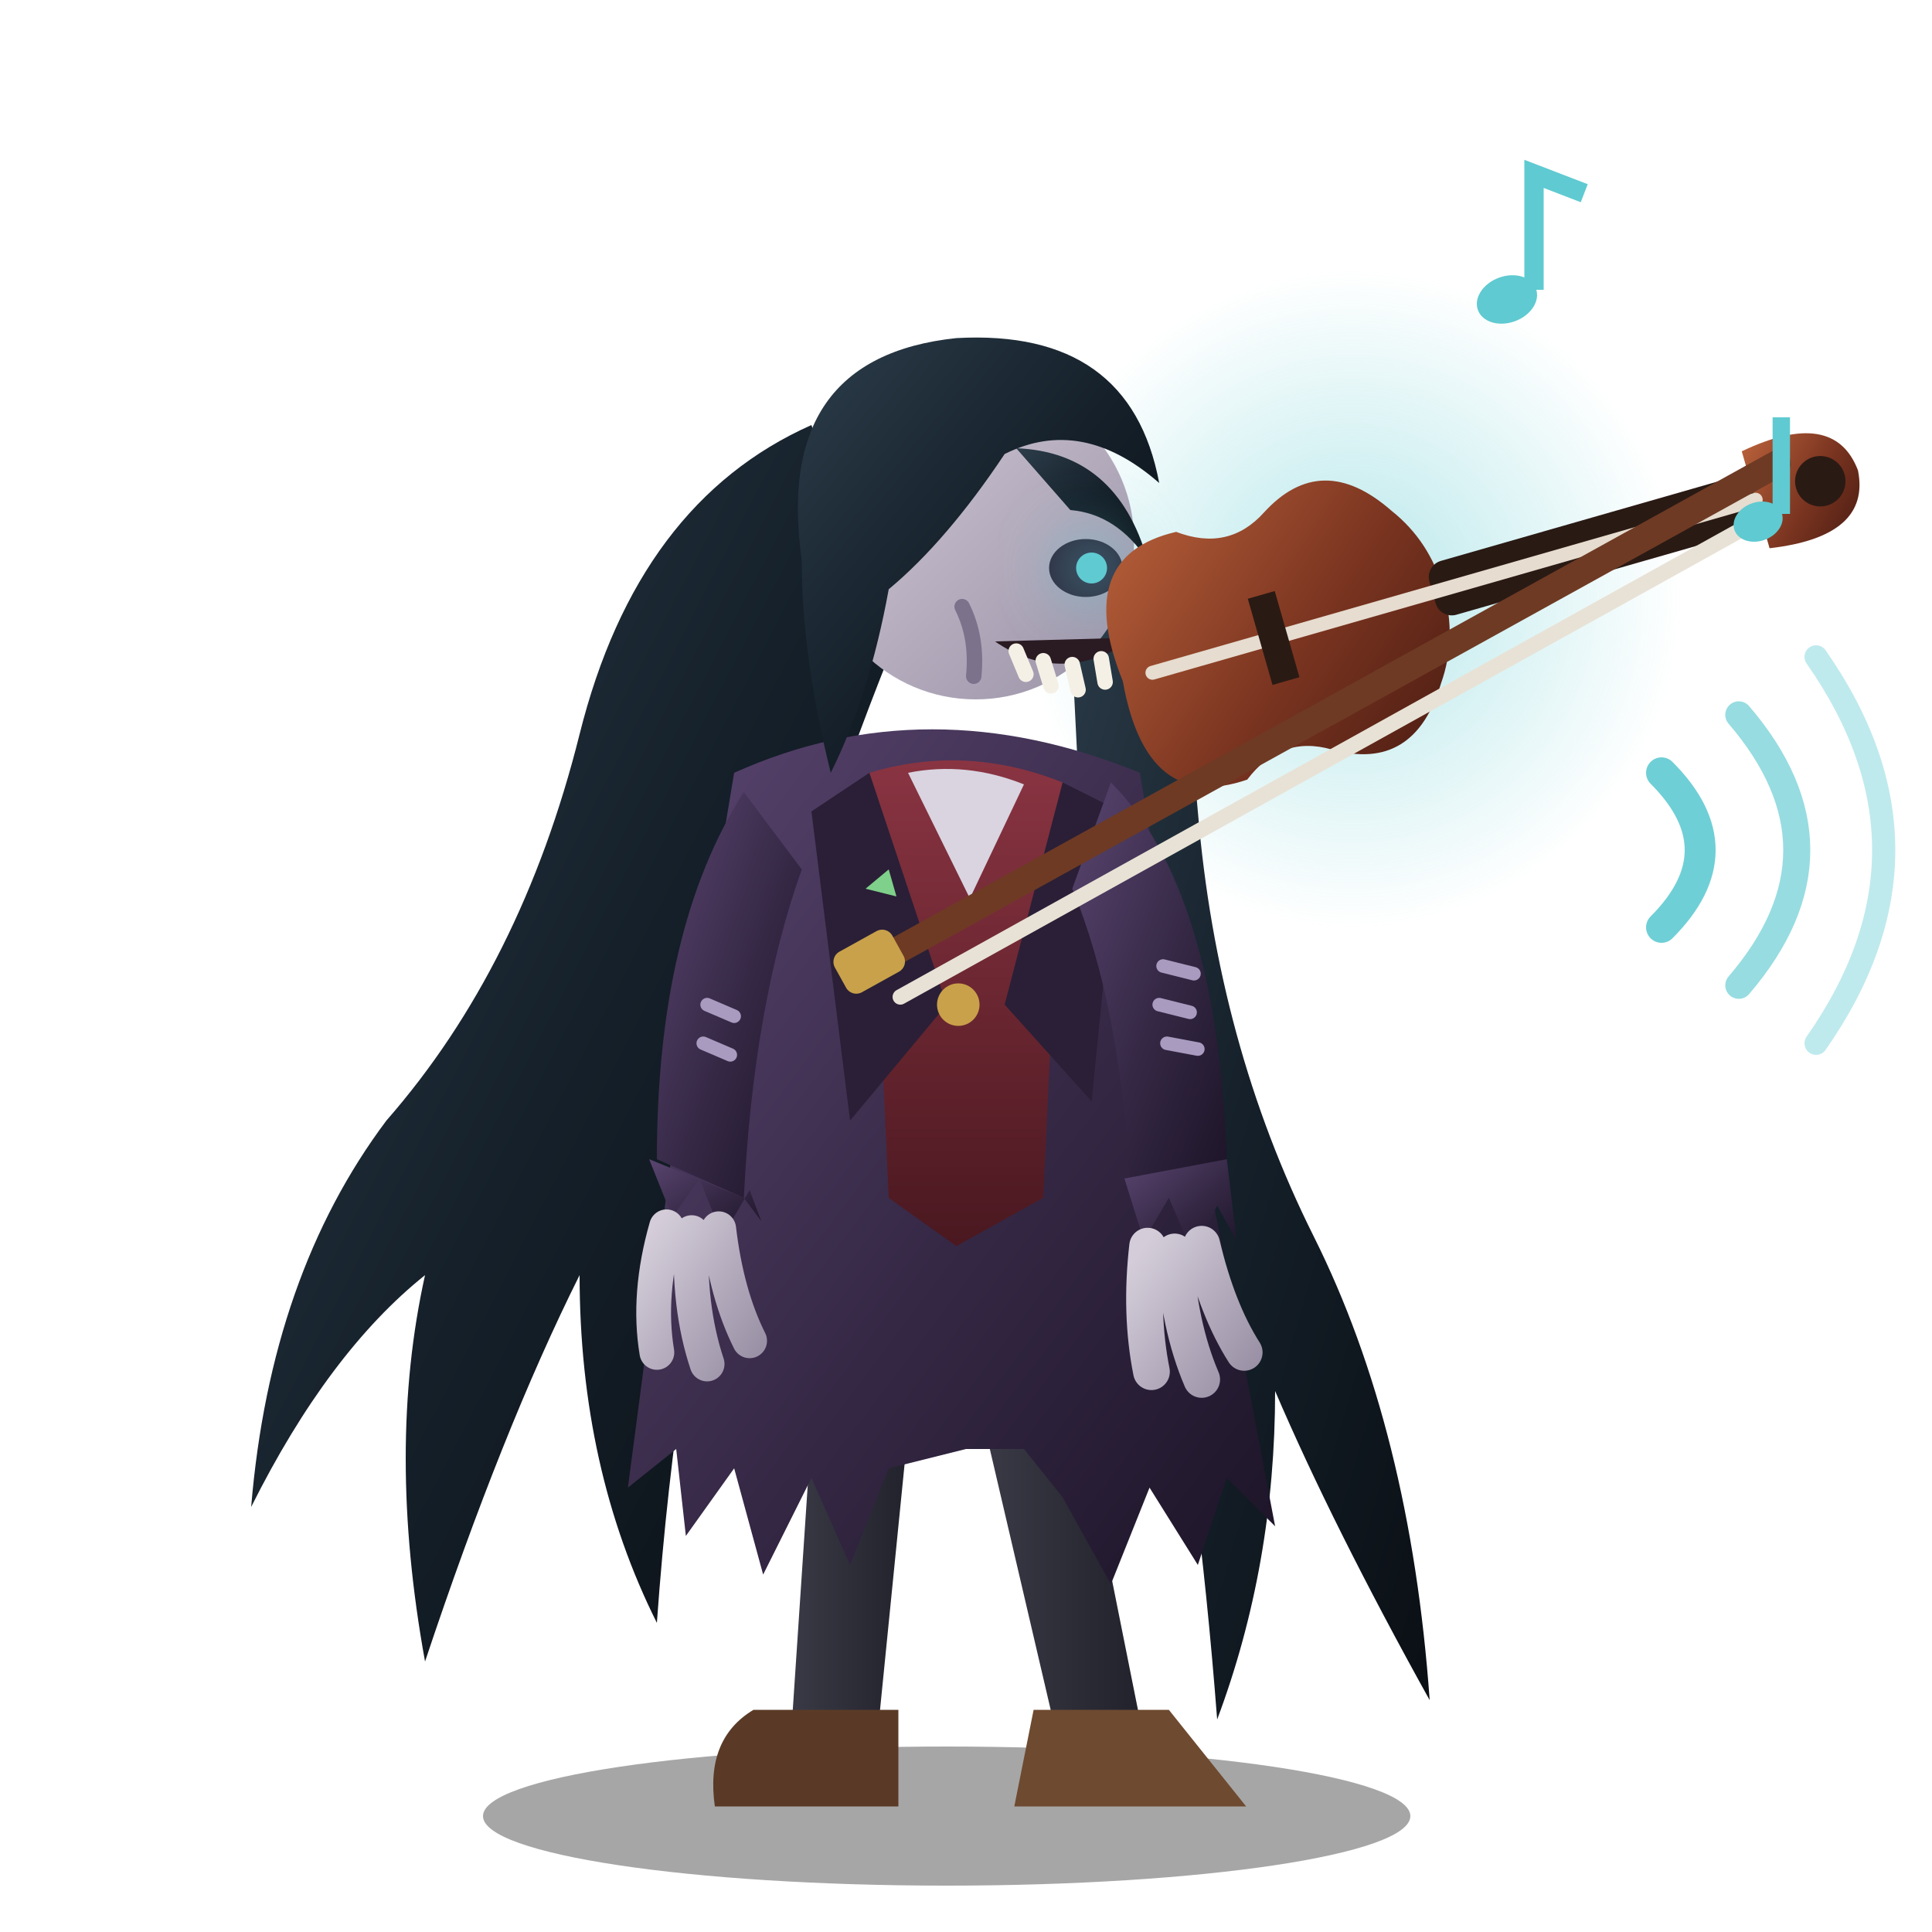
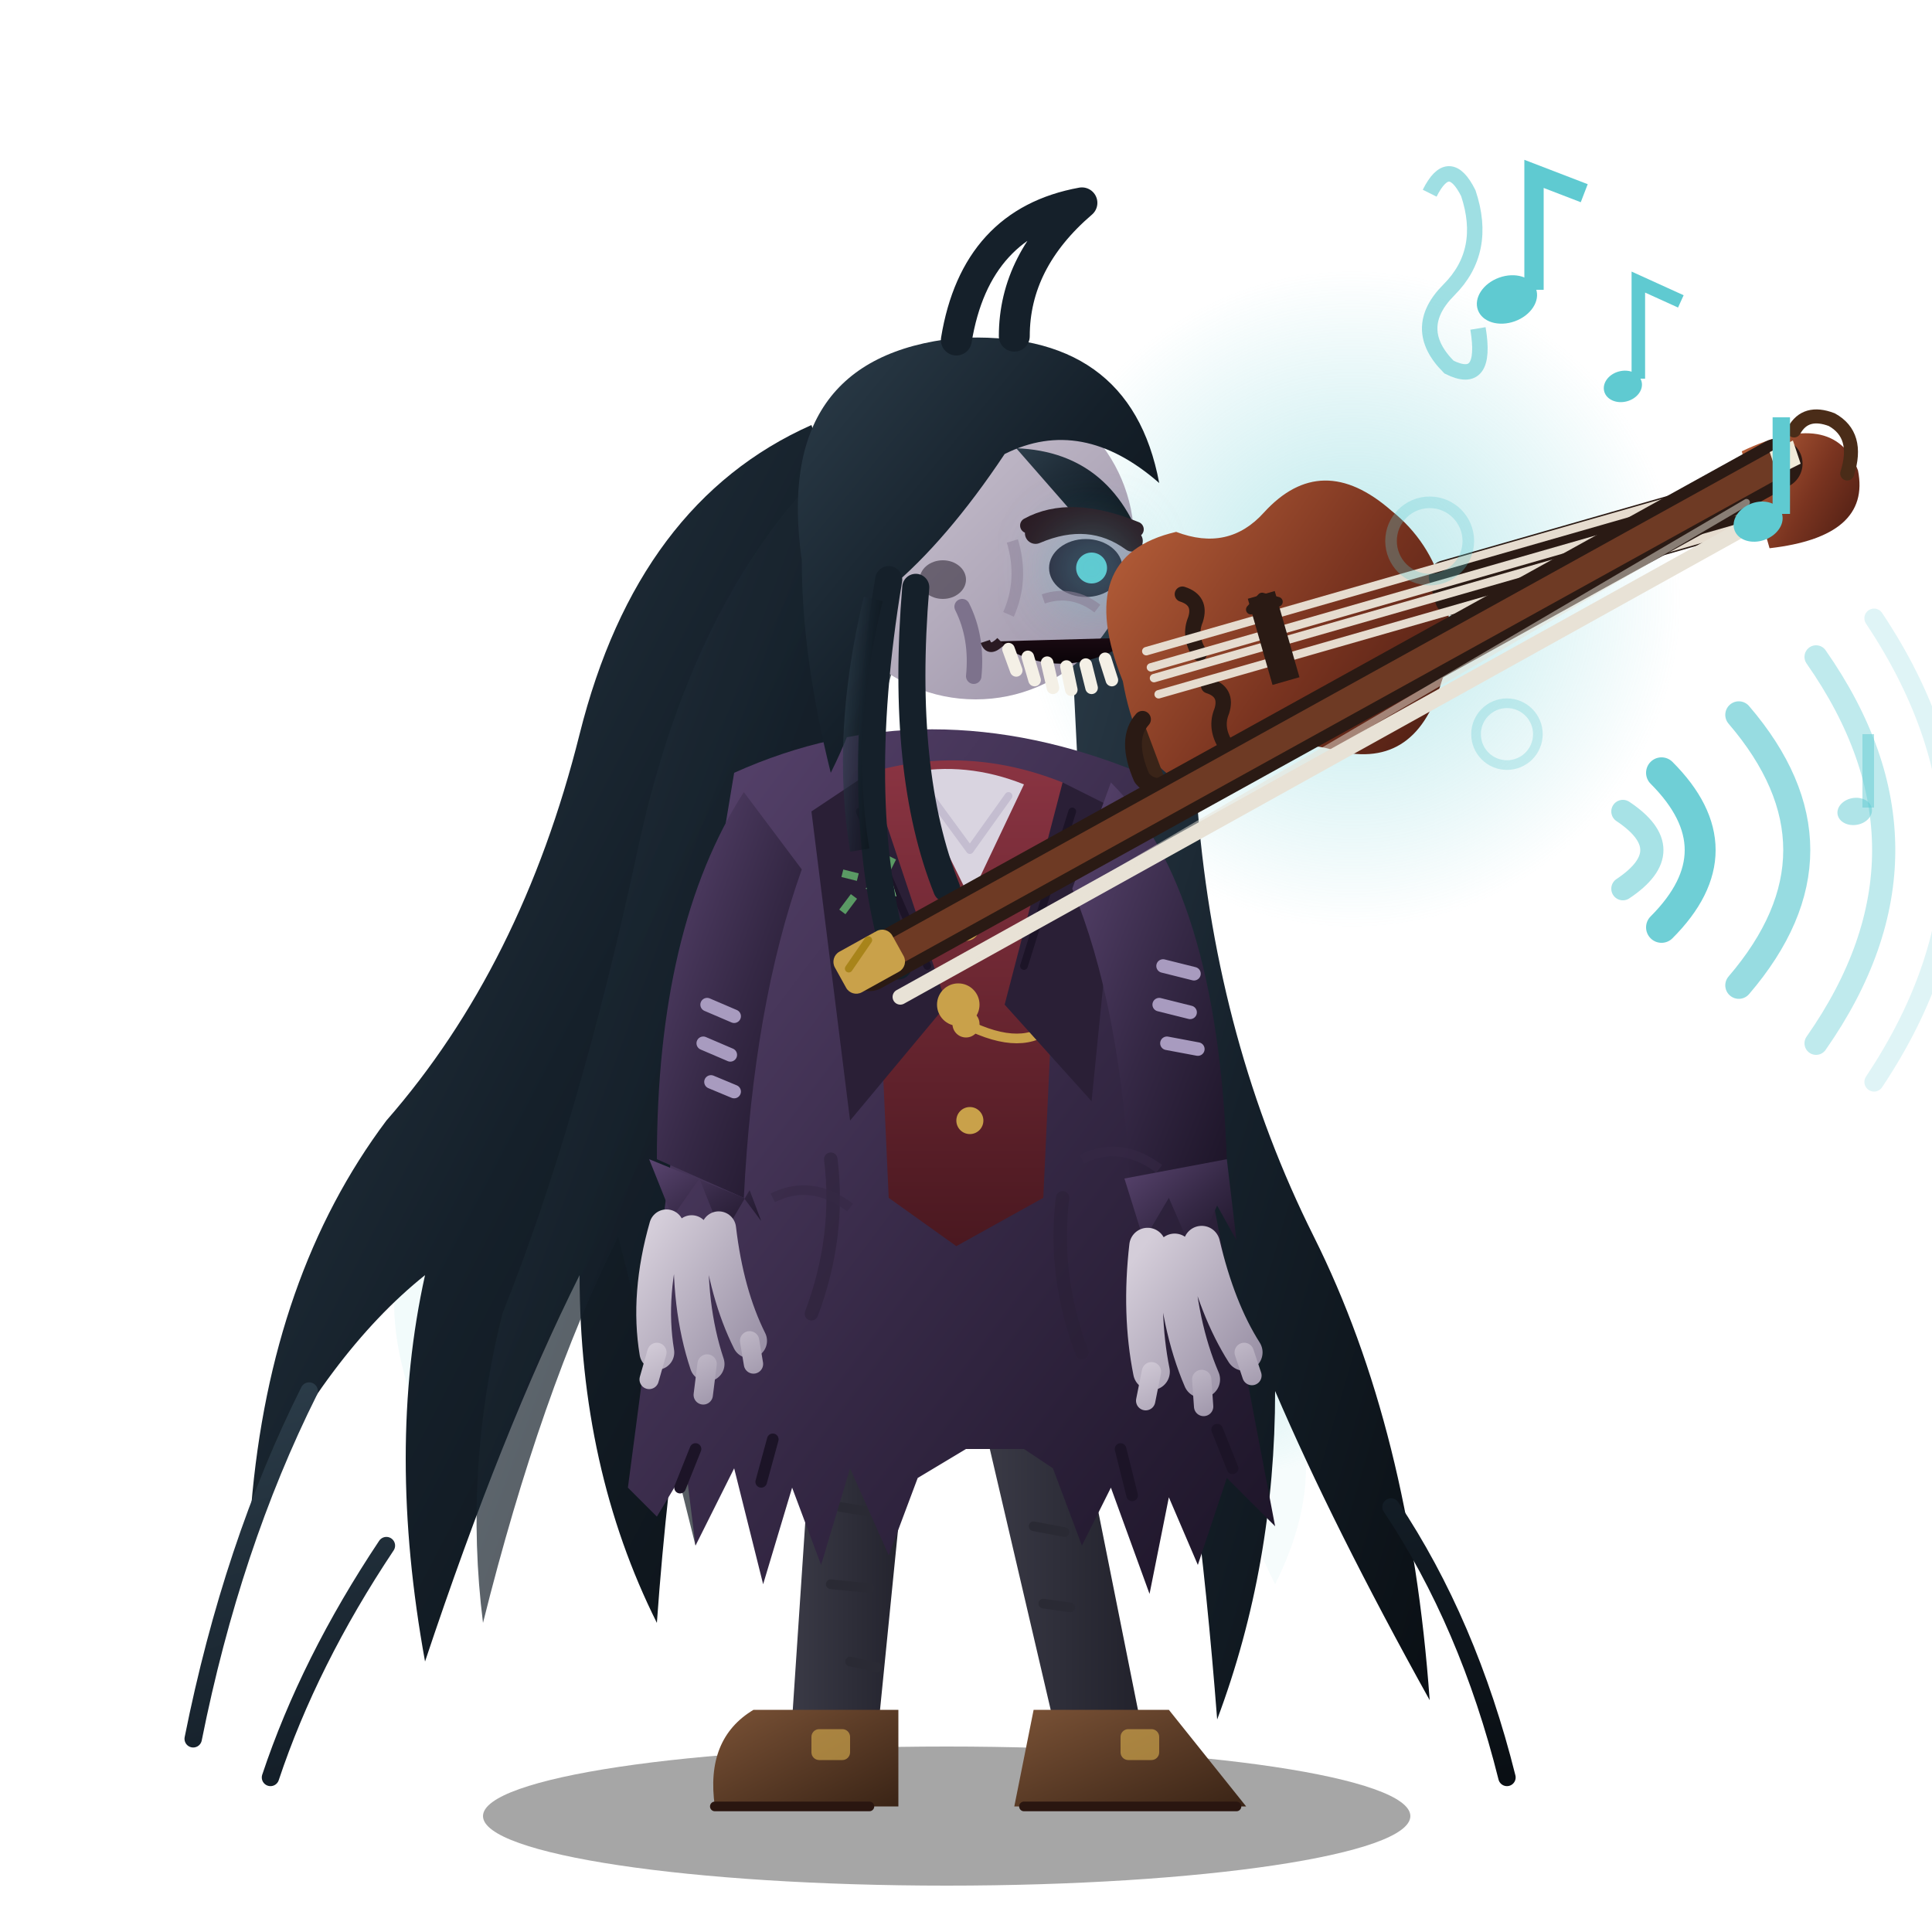
<svg xmlns="http://www.w3.org/2000/svg" viewBox="0 0 100 100" width="512" height="512" data-hand="61.5,67">
  <defs>
    <linearGradient id="rs-hair" x1="0" y1="0" x2="1" y2="1">
      <stop offset="0" stop-color="#2c3d4a" />
      <stop offset=".5" stop-color="#15202a" />
      <stop offset="1" stop-color="#0a0f14" />
    </linearGradient>
    <linearGradient id="rs-coat" x1="0" y1="0" x2="1" y2="1">
      <stop offset="0" stop-color="#5a4570" />
      <stop offset=".55" stop-color="#352845" />
      <stop offset="1" stop-color="#1c1427" />
    </linearGradient>
    <linearGradient id="rs-vest" x1="0" y1="0" x2="0" y2="1">
      <stop offset="0" stop-color="#8a3442" />
      <stop offset="1" stop-color="#4a1820" />
    </linearGradient>
    <linearGradient id="rs-skin" x1="0" y1="0" x2="1" y2="1">
      <stop offset="0" stop-color="#d4cdd9" />
      <stop offset="1" stop-color="#9a91a6" />
    </linearGradient>
    <linearGradient id="rs-wood" x1="0" y1="0" x2="1" y2="1">
      <stop offset="0" stop-color="#b8603a" />
      <stop offset=".55" stop-color="#7a3420" />
      <stop offset="1" stop-color="#4a1c12" />
    </linearGradient>
    <linearGradient id="rs-trousers" x1="0" y1="0" x2="1" y2="0">
      <stop offset="0" stop-color="#3a3a46" />
      <stop offset="1" stop-color="#22222c" />
    </linearGradient>
+     <linearGradient id="rs-grin" x1="0" y1="0" x2="0" y2="1">
+       <stop offset="0" stop-color="#1a0a12" />
+       <stop offset="1" stop-color="#0a0408" />
+     </linearGradient>
+     <linearGradient id="rs-shoe" x1="0" y1="0" x2="1" y2="1">
+       <stop offset="0" stop-color="#7a5236" />
+       <stop offset="1" stop-color="#3a2416" />
+     </linearGradient>
    <radialGradient id="rs-aura" cx=".5" cy=".5" r=".5">
      <stop offset="0" stop-color="#5fcad1" stop-opacity=".45" />
+       <stop offset="1" stop-color="#5fcad1" stop-opacity="0" />
+     </radialGradient>
+     <radialGradient id="rs-wisp" cx=".5" cy=".5" r=".5">
+       <stop offset="0" stop-color="#5fcad1" stop-opacity=".22" />
      <stop offset="1" stop-color="#5fcad1" stop-opacity="0" />
    </radialGradient>
    <filter id="rs-glow" x="-60%" y="-60%" width="220%" height="220%">
      <feGaussianBlur stdDeviation="1.4" />
    </filter>
  </defs>
  <ellipse cx="49" cy="94" rx="24" ry="3.6" fill="#000" opacity=".35" />
+   <ellipse cx="30" cy="60" rx="10" ry="5" fill="url(#rs-wisp)" transform="rotate(-18 30 60)" />
+   <ellipse cx="62" cy="72" rx="8" ry="4" fill="url(#rs-wisp)" transform="rotate(12 62 72)" />
+   <path d="M24 78 Q28 70 22 62 Q18 68 24 78 Z" fill="#5fcad1" opacity=".08" />
+   <path d="M66 82 Q70 74 64 68 Q62 74 66 82 Z" fill="#5fcad1" opacity=".06" />
  <circle class="wpn" cx="70" cy="31" r="17" fill="url(#rs-aura)" />
  <g stroke="none" stroke-width="1.5" stroke-linejoin="round" stroke-linecap="round">
    <path d="M42 22 Q33 26 30 38 Q27 50 20 58 Q14 66 13 78 Q17 70 22 66 Q20 75 22 86 Q26 74 30 66 Q30 76 34 84 Q35 70 38 58 Q42 44 46 34 Z" fill="url(#rs-hair)" />
    <path d="M55 24 Q61 30 62 42 Q63 54 68 64 Q73 74 74 88 Q69 79 66 72 Q66 81 63 89 Q62 76 60 66 Q57 54 56 44 Z" fill="url(#rs-hair)" />
+     <path d="M44 23 Q36 30 33 44 Q30 58 26 68 Q24 76 25 84 Q28 72 32 64 Q34 72 36 80 Q37 68 40 56 Q44 42 47 32 Z" fill="url(#rs-hair)" opacity=".7" />
+     <path d="M16 72 Q12 80 10 90 M20 80 Q16 86 14 92 M72 78 Q76 84 78 92" stroke="url(#rs-hair)" stroke-width=".9" fill="none" />
    <path d="M42 74 L47 74 L45.5 89 L41 89 Z" fill="url(#rs-trousers)" />
    <path d="M51 74 L56 74 L59 89 L54.5 89 Z" fill="url(#rs-trousers)" />
-     <path d="M39 88.5 h7.5 v5 h-9.5 Q36.5 90 39 88.5 Z" fill="#5a3a26" />
-     <path d="M53.5 88.5 h7 l4 5 h-12 Z" fill="#6e4a30" />
-     <path d="M38 40 Q48 35.5 59 40 L62 58 L66 79 L63.5 76.5 L62 81 L59.5 77 L57.5 82 L55 77.5 L53 75 L50 75 L46 76 L44 81 L42 76.5 L39.5 81.5 L38 76 L35.5 79.5 L35 75 L32.5 77 L35 58 Z" fill="url(#rs-coat)" />
+     <path d="M43.5 78 l1.8 .3 M43 82 l2 .2 M44 86 l1.4 .3 M53.5 79 l1.6 .3 M54 83 l1.4 .2" stroke="#2a2a34" stroke-width=".5" fill="none" />
+     <path d="M39 88.5 h7.5 v5 h-9.5 Q36.5 90 39 88.5 Z" fill="url(#rs-shoe)" />
+     <path d="M53.5 88.5 h7 l4 5 h-12 Z" fill="url(#rs-shoe)" />
+     <path d="M37 93.5 h8 M53 93.5 h11" stroke="#2a1610" stroke-width=".5" fill="none" />
+     <rect x="42" y="89.5" width="2" height="1.6" rx=".4" fill="#c9a14a" opacity=".7" />
+     <rect x="58" y="89.5" width="2" height="1.6" rx=".4" fill="#c9a14a" opacity=".7" />
+     <path d="M38 40 Q48 35.5 59 40 L62 58 L66 79 L63.5 76.5 L62 81 L60.5 77.5 L59.5 82.5 L57.5 77 L56 80 L54.5 76 L53 75 L50 75 L47.5 76.5 L46 80.5 L44 76 L42.5 81 L41 77 L39.5 82 L38 76 L36 80 L35.5 76 L34 78.5 L32.5 77 L35 58 Z" fill="url(#rs-coat)" />
+     <path d="M63 74 l.8 2 M58 75 l.6 2.4 M40 74.5 l-.6 2.2 M36 75 l-.8 2" stroke="#1c1427" stroke-width=".6" fill="none" />
+     <path d="M55 62 Q54.5 66 56 70 M43 60 Q43.5 64 42 68" stroke="#2a1f36" stroke-width=".7" fill="none" opacity=".5" />
    <path d="M45 40 Q50 38.5 55 40.5 L54 62 L49.5 64.5 L46 62 Z" fill="url(#rs-vest)" />
    <path d="M47 40 L50.2 46.5 L53 40.6 Q50 39.4 47 40 Z" fill="#d9d4e0" />
+     <path d="M48 41 L50.2 44 L52.2 41.2" stroke="#c4bdd0" stroke-width=".4" fill="none" />
+     <circle cx="50" cy="48" r=".7" fill="#c9a14a" />
+     <circle cx="50" cy="53" r=".7" fill="#c9a14a" />
+     <circle cx="50.2" cy="58" r=".7" fill="#c9a14a" />
+     <path d="M50 53 Q53 54.5 54.5 53 Q55.5 52 55 50.5" stroke="#c9a14a" stroke-width=".5" fill="none" />
+     <circle cx="55" cy="50.5" r=".6" fill="#c9a14a" />
    <path d="M45 40 L49 52 L44 58 L42 42 Z" fill="#2a1f36" />
    <path d="M55 40.5 L52 52 L56.5 57 L58 42 Z" fill="#2a1f36" />
+     <path d="M44.5 42 L48 50 M55.5 42 L53 50" stroke="#1c1427" stroke-width=".4" fill="none" />
    <path d="M38.5 41 Q34 48 34 60 L38.5 62 Q39 52 41.5 45 Z" fill="url(#rs-coat)" />
    <path d="M33.6 60 l1.2 3 l1.4 -2 l1.2 3 l1.4 -2.4 l.6 1.6 L38.5 62 Z" fill="url(#rs-coat)" stroke-width="1" />
    <path d="M34.5 63.5 Q33.5 67 34 70 M35.8 63.8 Q35.6 67.6 36.6 70.6 M37.2 63.6 Q37.6 67 38.8 69.4" fill="none" stroke="url(#rs-skin)" stroke-width="1.8" />
+     <path d="M34 70 l-.4 1.4 M36.6 70.6 l-.2 1.6 M38.8 69.4 l.2 1.2" stroke="url(#rs-skin)" stroke-width="1" fill="none" />
    <path d="M57.5 40.5 Q63 46 63.5 60 L58.5 61.5 Q58 52 55.5 46 Z" fill="url(#rs-coat)" />
    <path d="M58.2 61 l1 3.2 l1.3 -2.2 l1.3 3 l1.2 -2.6 l1 1.8 L63.5 60 Z" fill="url(#rs-coat)" stroke-width="1" />
    <path d="M59.4 64.5 Q59 68 59.6 71 M60.8 64.8 Q61 68.6 62.2 71.4 M62.2 64.4 Q63 67.8 64.4 70" fill="none" stroke="url(#rs-skin)" stroke-width="1.9" />
+     <path d="M59.6 71 l-.3 1.5 M62.2 71.4 l.1 1.4 M64.4 70 l.4 1.2" stroke="url(#rs-skin)" stroke-width="1" fill="none" />
    <circle cx="50.5" cy="28" r="8.2" fill="url(#rs-skin)" />
    <path d="M41.5 29 Q40 18.5 49.5 17.5 Q58.5 17 60 25 Q56 21.5 52 23.5 Q49 28 46 30.5 Q45 36 43 40 Q41.5 34 41.5 29 Z" fill="url(#rs-hair)" />
    <path d="M52.6 23.2 Q57.8 23.4 59.4 29 Q57.8 26.6 55.4 26.4 Z" fill="url(#rs-hair)" stroke-width="1.1" />
-     <path d="M49.5 17.6 Q50.5 11.5 56 10.5 Q52.5 13.5 52.5 17.4" fill="none" stroke-width="1.6" />
+     <path d="M49.5 17.6 Q50.5 11.5 56 10.5 Q52.5 13.5 52.5 17.4" fill="none" stroke="#15202a" stroke-width="1.6" />
  </g>
-   <path d="M53.6 27.6 Q56.4 26.4 58.6 28" stroke="none" stroke-width="1.1" fill="none" stroke-linecap="round" />
+   <path d="M53.2 27.2 Q55.4 26 58.8 27.4" stroke="#2a1a22" stroke-width=".8" fill="none" stroke-linecap="round" />
+   <path d="M53.6 27.6 Q56.4 26.4 58.6 28" stroke="#2a1a22" stroke-width="1.1" fill="none" stroke-linecap="round" />
  <ellipse cx="56.2" cy="29.4" rx="1.9" ry="1.5" fill="#2a2236" />
  <circle cx="56.5" cy="29.4" r=".8" fill="#5fcad1" />
  <circle cx="56.5" cy="29.4" r="2.2" fill="#5fcad1" opacity=".35" filter="url(#rs-glow)" />
-   <path d="M51.5 33.2 Q55 35.6 58.8 33" stroke="none" stroke-width="1.2" fill="#2a1a22" stroke-linejoin="round" />
-   <path d="M52.6 33.7 l.5 1.2 M54 34.2 l.4 1.3 M55.5 34.4 l.3 1.3 M57 34.1 l.2 1.2" stroke="#f4f0e6" stroke-width=".8" stroke-linecap="round" />
+   <ellipse cx="48.8" cy="30" rx="1.2" ry="1" fill="#1a1220" opacity=".5" />
+   <path d="M54 31 Q55.5 30.5 56.8 31.5" stroke="#8a7e96" stroke-width=".5" fill="none" opacity=".6" />
+   <path d="M52.4 28 Q53 30 52.2 31.8" stroke="#8a7e96" stroke-width=".6" fill="none" opacity=".5" />
  <path d="M49.8 31.4 Q50.6 33 50.4 35" stroke="#7d728c" stroke-width=".8" fill="none" stroke-linecap="round" />
+   <path d="M51.5 33.2 Q55 35.6 58.8 33" stroke="none" stroke-width="1.2" fill="url(#rs-grin)" stroke-linejoin="round" />
+   <path d="M52.2 33.6 l.4 1.1 M53.2 34 l.35 1.2 M54.2 34.3 l.3 1.3 M55.2 34.5 l.25 1.2 M56.2 34.4 l.3 1.2 M57.2 34.1 l.35 1.1 M58.2 33.6 l.3 .9" stroke="#f4f0e6" stroke-width=".65" stroke-linecap="round" />
+   <path d="M51.8 33.2 Q51.2 33.8 51 33.2 M58.6 33 Q59.2 33.6 59.4 33" stroke="#2a1a22" stroke-width=".5" fill="none" />
  <circle cx="49.6" cy="52" r="1.1" fill="#c9a14a" stroke="none" stroke-width=".6" />
  <path d="M44.8 46 l1.2 -1 l.4 1.4 z" fill="#7fd08a" />
+   <circle cx="45.4" cy="45.6" r=".4" fill="#e8d44a" />
+   <path d="M44.2 46.4 l-.6 .8 M45.8 45.2 l.4 -.8 M44.4 45.4 l-.8 -.2" stroke="#5a9a64" stroke-width=".4" fill="none" />
  <path d="M60.2 50 l1.6 .4 M60 52 l1.6 .4 M60.4 54 l1.6 .3" stroke="#a89bbf" stroke-width=".7" stroke-linecap="round" />
-   <path d="M36.6 52 l1.4 .6 M36.4 54 l1.4 .6" stroke="#a89bbf" stroke-width=".7" stroke-linecap="round" />
-   <path d="M46 30 Q44 42 46.5 50 M47.4 30.4 Q46.6 40 49 46" stroke="none" stroke-width="1.4" fill="none" stroke-linecap="round" />
+   <path d="M36.6 52 l1.4 .6 M36.4 54 l1.4 .6 M36.8 56 l1.2 .5" stroke="#a89bbf" stroke-width=".7" stroke-linecap="round" />
+   <path d="M40 62 Q42 61 44 62.5 M56 60 Q58 59 60 60.5" stroke="#352845" stroke-width=".5" fill="none" opacity=".6" />
+   <path d="M46 30 Q44 42 46.5 50 M47.4 30.4 Q46.6 40 49 46" stroke="#15202a" stroke-width="1.4" fill="none" stroke-linecap="round" />
+   <path d="M45.2 31 Q43.5 38 44.5 44" stroke="url(#rs-hair)" stroke-width="1" fill="none" opacity=".6" />
  <g class="wpn" stroke="none" stroke-width="1.2" stroke-linejoin="round" stroke-linecap="round" transform="rotate(-16 66 33) translate(66.5 33) scale(1.45) translate(-65.5 -33)">
    <path d="M59.5 33 Q59 28.2 62.8 28.4 Q64.4 29.6 66 28.6 Q68.6 27 70.4 29.8 Q71.4 31.2 71.4 33 Q71.4 34.8 70.4 36.2 Q68.6 39 66 37.4 Q64.4 36.4 62.8 37.6 Q59 37.8 59.5 33 Z" fill="url(#rs-wood)" />
-     <path d="M63 31 q1 .6 0 1.2 M63 34.4 q1 .6 0 1.2" stroke-width=".7" fill="none" />
+     <path d="M62.4 30.6 q.6 .4 .2 1 q-.4 .5 -.2 1.2 M62.4 34 q.6 .4 .2 1 q-.4 .5 -.2 1.2" stroke="#2a1a14" stroke-width=".55" fill="none" />
+     <path d="M59.8 34.5 Q59 35 59.2 36.5 Q59.4 37 60 37" stroke="#2a1a14" stroke-width=".6" fill="#3a2418" />
+     <circle cx="84.6" cy="31.6" r=".5" fill="#2a1a14" />
+     <circle cx="85.2" cy="32.4" r=".5" fill="#2a1a14" />
+     <circle cx="85.2" cy="33.6" r=".5" fill="#2a1a14" />
+     <circle cx="84.6" cy="34.4" r=".5" fill="#2a1a14" />
    <rect x="71" y="32" width="12" height="2" rx=".6" fill="#2a1a14" />
    <path d="M83 31.2 Q86.6 30.6 86.8 33 Q86.6 35.4 83 34.8 Z" fill="url(#rs-wood)" />
-     <circle cx="85.4" cy="33" r=".9" fill="#2a1a14" stroke-width=".6" />
-     <path d="M60.6 33 L83 33" stroke="#e6dccf" stroke-width=".5" />
+     <path d="M86.4 33 Q87.2 31.8 86.4 31 Q85.6 30.4 85 31" stroke="#4a2c18" stroke-width=".5" fill="none" />
+     <path d="M60.6 32.2 L83 32.2 M60.6 32.8 L83 32.8 M60.6 33.2 L83 33.2 M60.6 33.8 L83 33.8" stroke="#e6dccf" stroke-width=".3" />
    <rect x="64.6" y="31.4" width="1" height="3.2" fill="#2a1a14" stroke-width=".5" />
+     <path d="M64.6 31.8 l.5 -.3 l.5 .3" stroke="#2a1a14" stroke-width=".35" fill="none" />
  </g>
  <g class="wpn" stroke-linecap="round">
-     <path d="M45 50 L92 24" stroke="none" stroke-width="2.6" />
+     <path d="M45 50 L92 24" stroke="#2a1a14" stroke-width="2.6" />
    <path d="M45 50 L92 24" stroke="#6e3a24" stroke-width="1.4" />
    <path d="M46.6 51.6 L91.6 26.6" stroke="#e8e2d6" stroke-width=".8" />
+     <path d="M47.8 51 L90.4 26" stroke="#e8e2d6" stroke-width=".35" opacity=".5" />
+     <path d="M91.6 23.4 l1.2 -.6 l.4 1.2 l-1.2 .6 Z" fill="#f0ead8" stroke="none" />
    <rect x="43.4" y="48.6" width="3.4" height="2.4" rx=".6" fill="#c9a14a" stroke="none" stroke-width=".7" transform="rotate(-29 45 50)" />
+     <path d="M44 49.6 l1.6 -.8" stroke="#a8841a" stroke-width=".4" transform="rotate(-29 45 50)" />
  </g>
  <g class="wpn" fill="none" stroke="#5fcad1" stroke-linecap="round">
+     <path d="M84 42 Q87 44 84 46" stroke-width="1.2" opacity=".55" />
    <path d="M86 40 Q90 44 86 48" stroke-width="1.6" opacity=".9" />
    <path d="M90 37 Q96 44 90 51" stroke-width="1.4" opacity=".65" />
    <path d="M94 34 Q101 44 94 54" stroke-width="1.2" opacity=".4" />
+     <path d="M97 32 Q105 44 97 56" stroke-width="1" opacity=".2" />
+   </g>
+   <g class="wpn" fill="none" stroke="#5fcad1" stroke-linecap="round" opacity=".3">
+     <circle cx="74" cy="28" r="2" stroke-width=".6" />
+     <circle cx="78" cy="38" r="1.6" stroke-width=".5" />
  </g>
  <g class="wpn" fill="#5fcad1" stroke="none" stroke-width=".6">
    <ellipse cx="78" cy="15.5" rx="1.6" ry="1.2" transform="rotate(-20 78 15.5)" />
    <path d="M79.4 15 L79.4 9 L82 10" fill="none" stroke="#5fcad1" stroke-width="1" />
    <ellipse cx="91" cy="27" rx="1.3" ry="1" transform="rotate(-20 91 27)" />
    <path d="M92.2 26.6 L92.2 21.6" fill="none" stroke="#5fcad1" stroke-width=".9" />
+     <ellipse cx="84" cy="20" rx="1" ry=".8" transform="rotate(-15 84 20)" />
+     <path d="M84.8 19.6 L84.8 14.6 L87 15.6" fill="none" stroke="#5fcad1" stroke-width=".7" />
+     <ellipse cx="96" cy="42" rx=".9" ry=".7" transform="rotate(-10 96 42)" opacity=".5" />
+     <path d="M96.7 41.8 L96.7 38" fill="none" stroke="#5fcad1" stroke-width=".6" opacity=".5" />
+     <path d="M74 10 Q75 8 76 10 Q77 13 75 15 Q73 17 75 19 Q77 20 76.5 17" stroke="#5fcad1" stroke-width=".8" fill="none" opacity=".6" />
  </g>
</svg>
